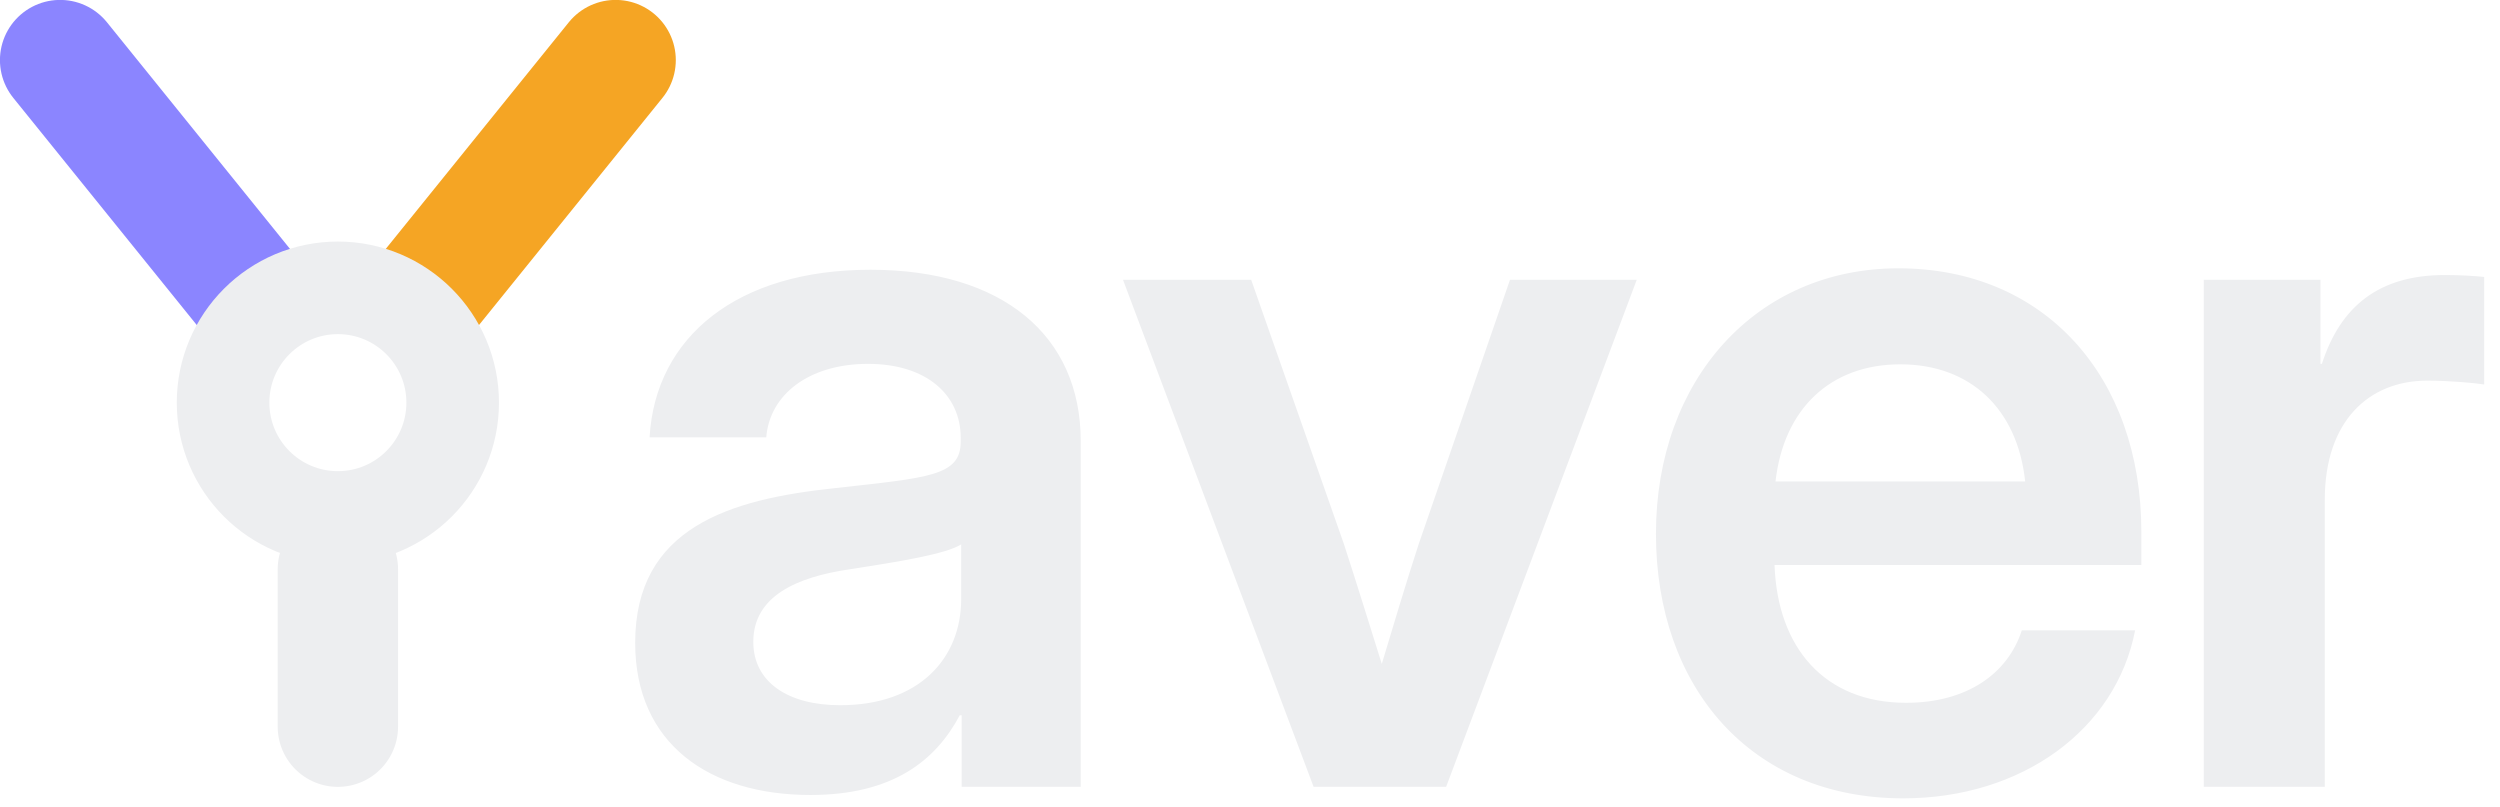
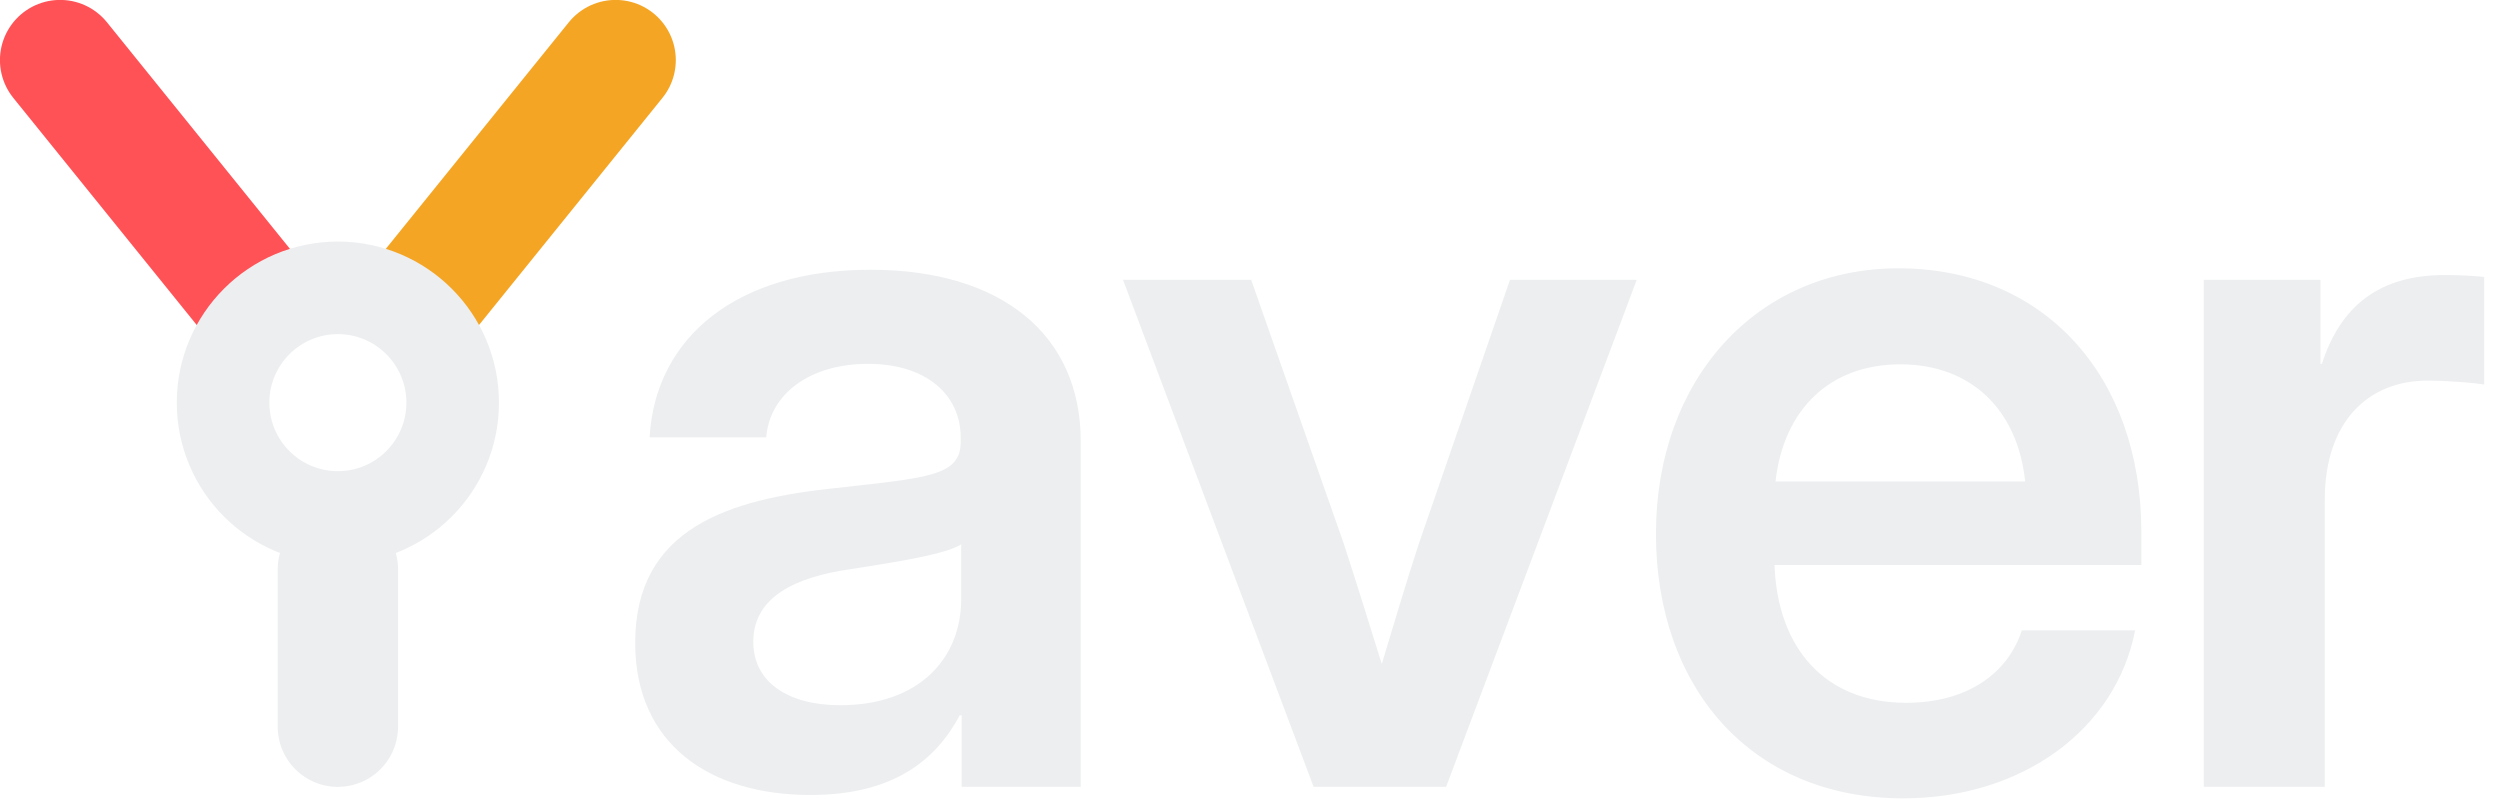
<svg xmlns="http://www.w3.org/2000/svg" viewBox="-0.00 -38.41 122.04 39.37" width="122.04" height="39.37" role="img" aria-label="Yaver">
  <g transform="translate(-5.20 -40.90) scale(0.9039)">
-     <path d="M9 6 L19.5 19" fill="none" stroke="#8B85FF" stroke-width="6.5" stroke-linecap="round" />
+     <path d="M9 6 L19.5 19" fill="none" stroke="#FF5257" stroke-width="6.5" stroke-linecap="round" />
    <path d="M39 6 L28.5 19" fill="none" stroke="#F5A524" stroke-width="6.5" stroke-linecap="round" />
    <circle cx="24" cy="24.5" r="6.2" fill="none" stroke="#EDEEF0" stroke-width="5" />
    <path d="M24 33.5 V42" fill="none" stroke="#EDEEF0" stroke-width="6.5" stroke-linecap="round" />
  </g>
  <path transform="translate(29.39 0)" d="M10.172 0.398C14.203 0.398 16.289 -1.289 17.461 -3.492H17.555V0.0H23.367V-16.875C23.367 -22.031 19.547 -25.242 13.102 -25.242C6.633 -25.242 2.602 -21.984 2.32 -17.062H8.016C8.18 -19.148 10.102 -20.648 12.984 -20.648C15.82 -20.648 17.508 -19.148 17.508 -17.039V-16.852C17.508 -15.164 15.938 -15.094 11.344 -14.578C6.234 -14.039 1.617 -12.656 1.617 -7.031C1.617 -2.086 5.25 0.398 10.172 0.398ZM11.625 -3.984C9.047 -3.984 7.383 -5.133 7.383 -7.078C7.383 -9.328 9.539 -10.242 12.07 -10.617C14.508 -10.992 16.805 -11.367 17.531 -11.836V-9.164C17.531 -6.281 15.492 -3.984 11.625 -3.984Z M34.735 0.0H41.204L50.509 -24.75H44.321L39.868 -11.859C39.235 -9.914 38.649 -7.945 38.063 -6.0C37.454 -7.945 36.845 -9.914 36.212 -11.859L31.688 -24.75H25.431Z M63.517 0.562C69.307 0.562 73.9 -2.789 74.838 -7.641H69.307C68.627 -5.531 66.635 -4.102 63.658 -4.102C59.674 -4.102 57.377 -6.797 57.236 -10.828H75.142V-12.445C75.142 -20.039 70.408 -25.312 63.283 -25.312C56.346 -25.312 51.447 -19.875 51.447 -12.352C51.447 -4.852 56.088 0.562 63.517 0.562ZM57.283 -14.906C57.682 -18.445 59.955 -20.625 63.377 -20.625C66.799 -20.625 69.096 -18.445 69.471 -14.906Z M78.19 0.0H84.097V-14.016C84.097 -17.883 86.276 -19.828 89.089 -19.828C90.261 -19.828 91.433 -19.711 91.878 -19.641V-24.891C91.409 -24.938 90.753 -24.984 89.956 -24.984C86.768 -24.984 84.87 -23.484 83.956 -20.648H83.886V-24.75H78.19Z" fill="#EDEEF0" />
</svg>
